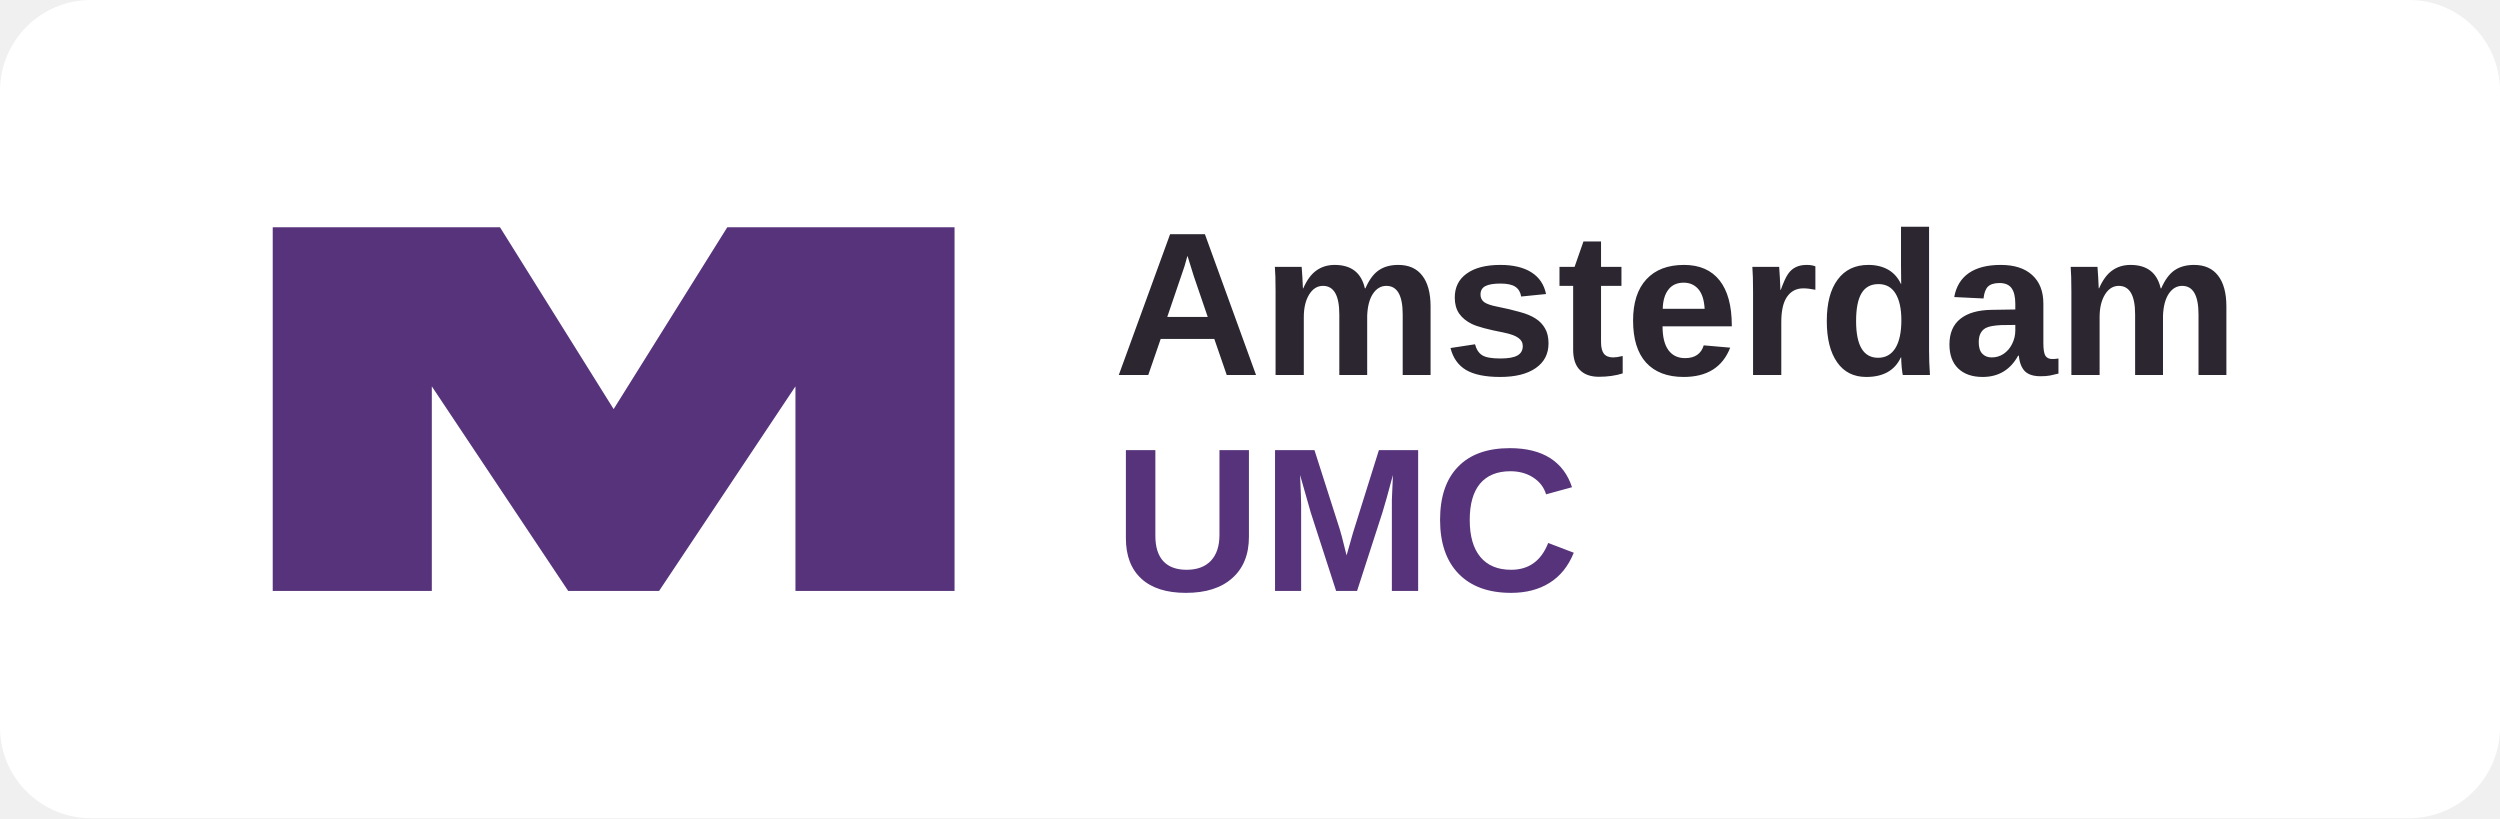
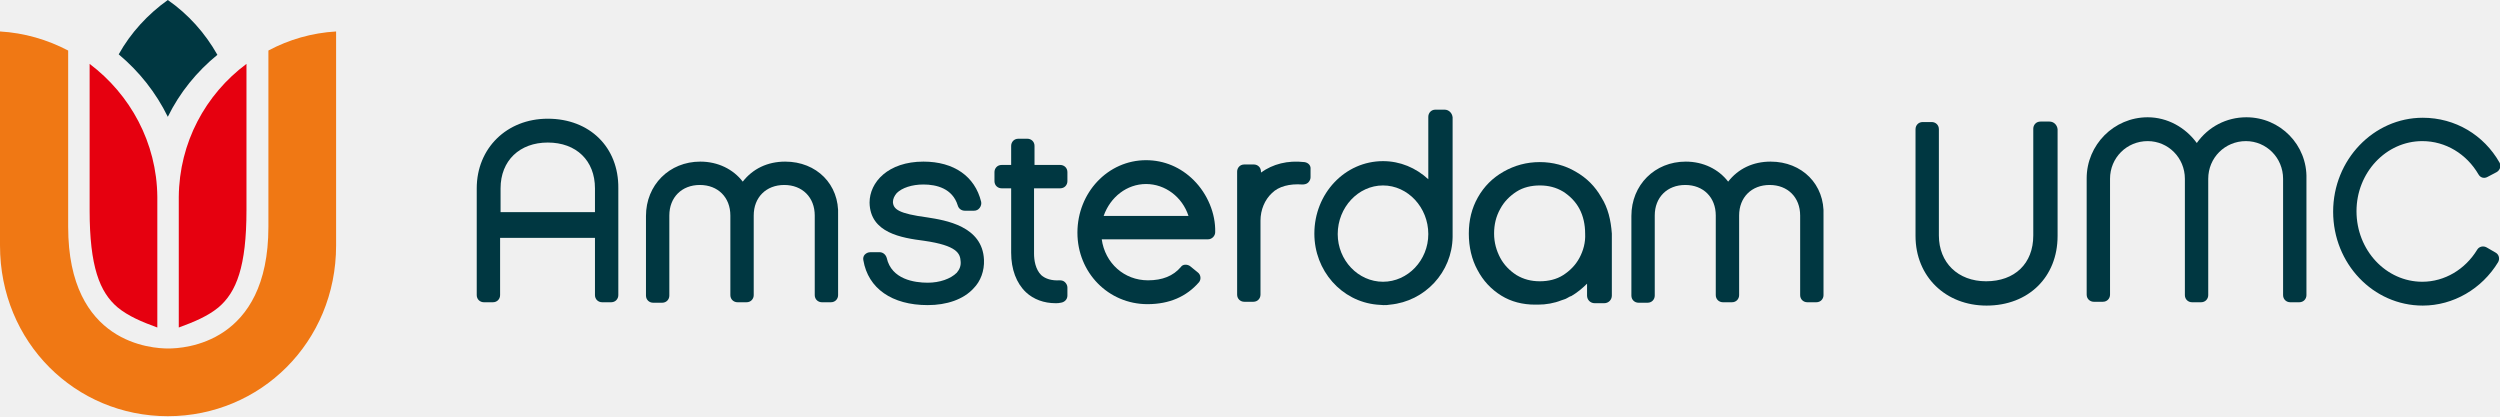
- <svg xmlns="http://www.w3.org/2000/svg" width="220" height="72" viewBox="0 0 220 72" role="img" aria-labelledby="title">
-   <rect width="220" height="72" rx="8" fill="#ffffff" />
-   <path d="M24 20h20l10 16 10-16h20v32H70V34L58 52h-8L38 34v18H24z" fill="#56337a" />
-   <text x="98" y="33" fill="#2b2630" font-family="Arial, Helvetica, sans-serif" font-size="18" font-weight="700">Amsterdam</text>
-   <text x="98" y="52" fill="#56337a" font-family="Arial, Helvetica, sans-serif" font-size="18" font-weight="700">UMC</text>
+ <svg xmlns="http://www.w3.org/2000/svg" version="1.1" id="Layer_1" x="0px" y="0px" viewBox="0 0 524.4 87.3" style="enable-background:new 0 0 524.4 87.3;" xml:space="preserve">
+   <style type="text/css">
+ 	.st0{fill:#E6000F;}
+ 	.st1{fill:#F07814;}
+ 	.st2{fill:#003741;}
+ </style>
+   <g>
+     <path class="st0" d="M18.8,13.4v30.7c0,11.8,2.1,17.2,5.9,20.4c2.2,1.8,5,3,8.3,4.2V41.3C32.9,29.9,27.3,19.8,18.8,13.4" />
+     <path class="st0" d="M51.7,13.4v30.7c0,11.8-2.1,17.2-5.9,20.4c-2.2,1.8-5,3-8.3,4.2V41.3C37.6,29.9,43.1,19.8,51.7,13.4" />
+     <path class="st1" d="M35.2,87.3c19.4,0,35.3-15.5,35.3-35.8l0-44.9c-5.1,0.3-9.9,1.7-14.2,4v37c0,24.6-17.8,25.5-21,25.5   c-3.3,0-21-0.9-21-25.5v-37C9.9,8.3,5.1,6.9,0,6.6l0,44.9C0,71.8,15.8,87.3,35.2,87.3" />
+     <path class="st2" d="M35.2,24.5c2.5-5.1,6.1-9.5,10.4-13C43,6.9,39.5,3,35.2,0C31,3,27.4,6.9,24.9,11.4   C29.2,15,32.7,19.4,35.2,24.5" />
+     <g>
+       <path class="st2" d="M114.9,24.9c-8.6,0-14.9,6.2-14.9,14.6v22.4c0,0.9,0.7,1.5,1.5,1.5h1.9c0.9,0,1.5-0.7,1.5-1.5v-12h19.9v12    c0,0.9,0.7,1.5,1.5,1.5h1.9c0.9,0,1.5-0.7,1.5-1.5V39.5C129.8,30.9,123.7,24.9,114.9,24.9 M124.9,44.5H105v-5c0-5.8,4-9.6,9.9-9.6    c6,0,9.9,3.8,9.9,9.6V44.5z" />
+       <path class="st2" d="M164.7,33.9c-3.7,0-6.8,1.5-8.9,4.2c-2-2.6-5.2-4.2-8.9-4.2c-6.5,0-11.4,4.9-11.4,11.4v16.7    c0,0.9,0.7,1.5,1.5,1.5h1.9c0.9,0,1.5-0.7,1.5-1.5V45.2c0-3.8,2.6-6.4,6.4-6.4c3.8,0,6.4,2.6,6.4,6.4v16.7c0,0.9,0.7,1.5,1.5,1.5    h1.9c0.9,0,1.5-0.7,1.5-1.5V45.2c0-3.8,2.6-6.4,6.4-6.4c3.8,0,6.4,2.6,6.4,6.4v16.7c0,0.9,0.7,1.5,1.5,1.5h1.9    c0.9,0,1.5-0.7,1.5-1.5V45.2C176.1,38.7,171.3,33.9,164.7,33.9" />
+       <path class="st2" d="M194.5,45.6c-6-0.8-7.1-1.7-7.2-3.2c0-0.7,0.3-1.3,0.8-1.9c1.1-1.1,3.2-1.8,5.6-1.8c2.7,0,6.1,0.8,7.2,4.4    c0.2,0.7,0.8,1.1,1.5,1.1h1.9c0.5,0,0.9-0.2,1.2-0.6c0.3-0.4,0.4-0.9,0.3-1.3c-1.3-5.3-5.7-8.4-12.1-8.4c-7.4,0-11.3,4.3-11.3,8.6    c0.1,6.4,6.8,7.4,11.4,8c7,1,7.6,2.7,7.7,4.3c0.1,0.9-0.2,1.7-0.8,2.4c-1.3,1.3-3.6,2.1-6.1,2.1c-2.8,0-7.6-0.7-8.6-5.2    c-0.2-0.7-0.8-1.2-1.5-1.2h-1.9c-0.5,0-0.9,0.2-1.2,0.5c-0.3,0.3-0.4,0.8-0.3,1.2c1,5.9,6,9.4,13.5,9.4c4,0,7.5-1.2,9.6-3.5    c1.5-1.5,2.3-3.7,2.2-6c0,0,0,0,0,0C206.1,47.4,198.3,46.2,194.5,45.6" />
+       <path class="st2" d="M222.4,39.5c0.9,0,1.5-0.7,1.5-1.5v-1.9c0-0.9-0.7-1.5-1.5-1.5H217v-4c0-0.9-0.7-1.5-1.5-1.5h-1.9    c-0.9,0-1.5,0.7-1.5,1.5v4h-2c-0.9,0-1.5,0.7-1.5,1.5v1.9c0,0.9,0.7,1.5,1.5,1.5h2V53c0,3.5,1.1,6.4,3.1,8.3    c1.6,1.5,3.8,2.3,6.2,2.3c0.4,0,0.7,0,1.1-0.1c0.8-0.1,1.4-0.7,1.4-1.5v-1.7c0-0.4-0.2-0.8-0.5-1.1c-0.3-0.3-0.7-0.4-1.1-0.4    c-1.7,0.1-3-0.3-3.9-1.1c-1.2-1.2-1.5-3.1-1.5-4.5V39.5H222.4z" />
+       <path class="st2" d="M273.6,34c-3.5-0.4-6.6,0.4-9.1,2.2v-0.2c0-0.9-0.7-1.5-1.5-1.5H261c-0.9,0-1.5,0.7-1.5,1.5v25.8    c0,0.9,0.7,1.5,1.5,1.5h1.9c0.9,0,1.5-0.7,1.5-1.5V46.3c0-2.3,0.9-4.4,2.4-5.8c1.4-1.4,3.7-2,6.4-1.8c0.4,0,0.9-0.1,1.2-0.4    c0.3-0.3,0.5-0.7,0.5-1.1v-1.7C275,34.7,274.4,34.1,273.6,34" />
+       <path class="st2" d="M371.4,33.9c-3.7,0-6.8,1.5-8.9,4.2c-2-2.6-5.2-4.2-8.9-4.2c-6.5,0-11.4,4.9-11.4,11.4v16.7    c0,0.9,0.7,1.5,1.5,1.5h1.9c0.9,0,1.5-0.7,1.5-1.5V45.2c0-3.8,2.6-6.4,6.4-6.4c3.8,0,6.4,2.6,6.4,6.4v16.7c0,0.9,0.7,1.5,1.5,1.5    h1.9c0.9,0,1.5-0.7,1.5-1.5V45.2c0-3.8,2.6-6.4,6.4-6.4c3.8,0,6.4,2.6,6.4,6.4v16.7c0,0.9,0.7,1.5,1.5,1.5h1.9    c0.9,0,1.5-0.7,1.5-1.5V45.2C382.8,38.7,378,33.9,371.4,33.9" />
+       <path class="st2" d="M429.9,25.5h-1.9c-0.9,0-1.5,0.7-1.5,1.5v22.4c0,5.9-3.9,9.6-9.9,9.6c-5.9,0-9.9-3.9-9.9-9.6V27.1    c0-0.9-0.7-1.5-1.5-1.5h-1.9c-0.9,0-1.5,0.7-1.5,1.5v22.4c0,8.5,6.3,14.6,14.9,14.6c8.8,0,14.9-6,14.9-14.6V27.1    C431.5,26.2,430.8,25.5,429.9,25.5" />
+       <path class="st2" d="M471.2,24.6c-4.2,0-8,2-10.4,5.4c-2.4-3.3-6.2-5.4-10.3-5.4c-7.1,0-12.8,5.8-12.8,12.8v24.4    c0,0.9,0.7,1.5,1.5,1.5h1.9c0.9,0,1.5-0.7,1.5-1.5V37.5c0-4.4,3.5-7.9,7.9-7.9c4.3,0,7.8,3.5,7.8,7.9v24.4c0,0.9,0.7,1.5,1.5,1.5    h1.9c0.9,0,1.5-0.7,1.5-1.5V37.5c0-4.4,3.5-7.9,7.9-7.9c4.3,0,7.8,3.5,7.8,7.9v24.4c0,0.9,0.7,1.5,1.5,1.5h1.9    c0.9,0,1.5-0.7,1.5-1.5V37.5C484,30.4,478.3,24.6,471.2,24.6" />
+       <path class="st2" d="M335.9,41.4c-1.3-2.3-3.1-4.1-5.4-5.4c-2.2-1.3-4.8-2-7.5-2c-2.8,0-5.3,0.7-7.6,2c-2.3,1.3-4.1,3.1-5.4,5.4    c-1.3,2.3-1.9,4.8-1.9,7.6c0,2.8,0.6,5.4,1.8,7.6c1.2,2.3,2.9,4.1,5,5.4c2.1,1.3,4.5,1.9,7.1,1.9c0.1,0,0.2,0,0.3,0    c0.1,0,0.2,0,0.3,0c1.7,0,3.4-0.3,4.9-0.9c0.2-0.1,0.4-0.1,0.6-0.2c0.4-0.1,0.8-0.4,1.2-0.6c0.1,0,0.2-0.1,0.3-0.1c0,0,0,0,0,0    c1.2-0.7,2.3-1.6,3.3-2.6v2.5c0,0.9,0.7,1.6,1.6,1.6h2c0.9,0,1.6-0.7,1.6-1.6v-1V50.8V49C337.9,46.2,337.3,43.6,335.9,41.4     M331.3,54.1c-0.8,1.5-2,2.7-3.4,3.6c-1.4,0.9-3.1,1.3-4.9,1.3c-1.8,0-3.4-0.4-4.9-1.3c-1.4-0.9-2.6-2.1-3.4-3.6    c-0.8-1.5-1.3-3.2-1.3-5.1c0-1.9,0.4-3.6,1.3-5.2c0.8-1.5,2-2.7,3.4-3.6c1.4-0.9,3.1-1.3,4.9-1.3c1.8,0,3.4,0.4,4.9,1.3    c1.4,0.9,2.6,2.1,3.4,3.6c0.8,1.5,1.2,3.3,1.2,5.2C332.6,50.9,332.1,52.6,331.3,54.1" />
+       <path class="st2" d="M303,23h-1.9c-0.9,0-1.5,0.7-1.5,1.5v13.1c-2.6-2.4-5.9-3.8-9.5-3.8c-8,0-14.4,6.8-14.4,15.2    c0,7.8,5.7,14.2,13.1,14.9l0,0c0.5,0,0.9,0.1,1.4,0.1c0.5,0,0.9,0,1.4-0.1c7.3-0.7,13-6.8,13.1-14.2l0,0V24.6    C304.6,23.7,303.9,23,303,23 M280.6,49.1c0-5.6,4.3-10.2,9.5-10.2c5.2,0,9.5,4.6,9.5,10.2c0,5.5-4.3,10-9.5,10    C284.9,59.1,280.6,54.6,280.6,49.1" />
+       <path class="st2" d="M249.6,55.8c-0.6-0.4-1.5-0.4-1.9,0.2c-1.6,1.9-3.9,2.8-6.9,2.8c-5,0-9-3.6-9.7-8.6h22.3    c0.8,0,1.5-0.7,1.5-1.5c0.1-3.9-1.6-8-4.5-10.9c-2.7-2.7-6.2-4.2-10-4.2c-8,0-14.4,6.8-14.4,15.2c0,8.4,6.5,15,14.7,15    c4.6,0,8.2-1.6,10.8-4.6c0.5-0.6,0.4-1.6-0.3-2.1L249.6,55.8z M240.4,38.6c4,0,7.6,2.7,8.9,6.7h-17.8    C232.9,41.3,236.4,38.6,240.4,38.6" />
+       <path class="st2" d="M521.6,51.9c-0.7-0.4-1.6-0.2-2,0.5c-2.5,4.1-6.8,6.7-11.5,6.7c-7.6,0-13.8-6.6-13.8-14.8    c0-8.1,6.2-14.7,13.8-14.7c4.9,0,9.3,2.7,11.8,7c0.4,0.7,1.2,0.9,1.9,0.5l1.9-1c0.7-0.4,1-1.3,0.6-2c-3.3-5.8-9.3-9.4-16.1-9.4    c-10.3,0-18.8,8.8-18.8,19.7c0,10.9,8.4,19.7,18.8,19.7c6.4,0,12.4-3.5,15.8-9.1c0.4-0.7,0.2-1.6-0.5-2L521.6,51.9z" />
+     </g>
+   </g>
</svg>
